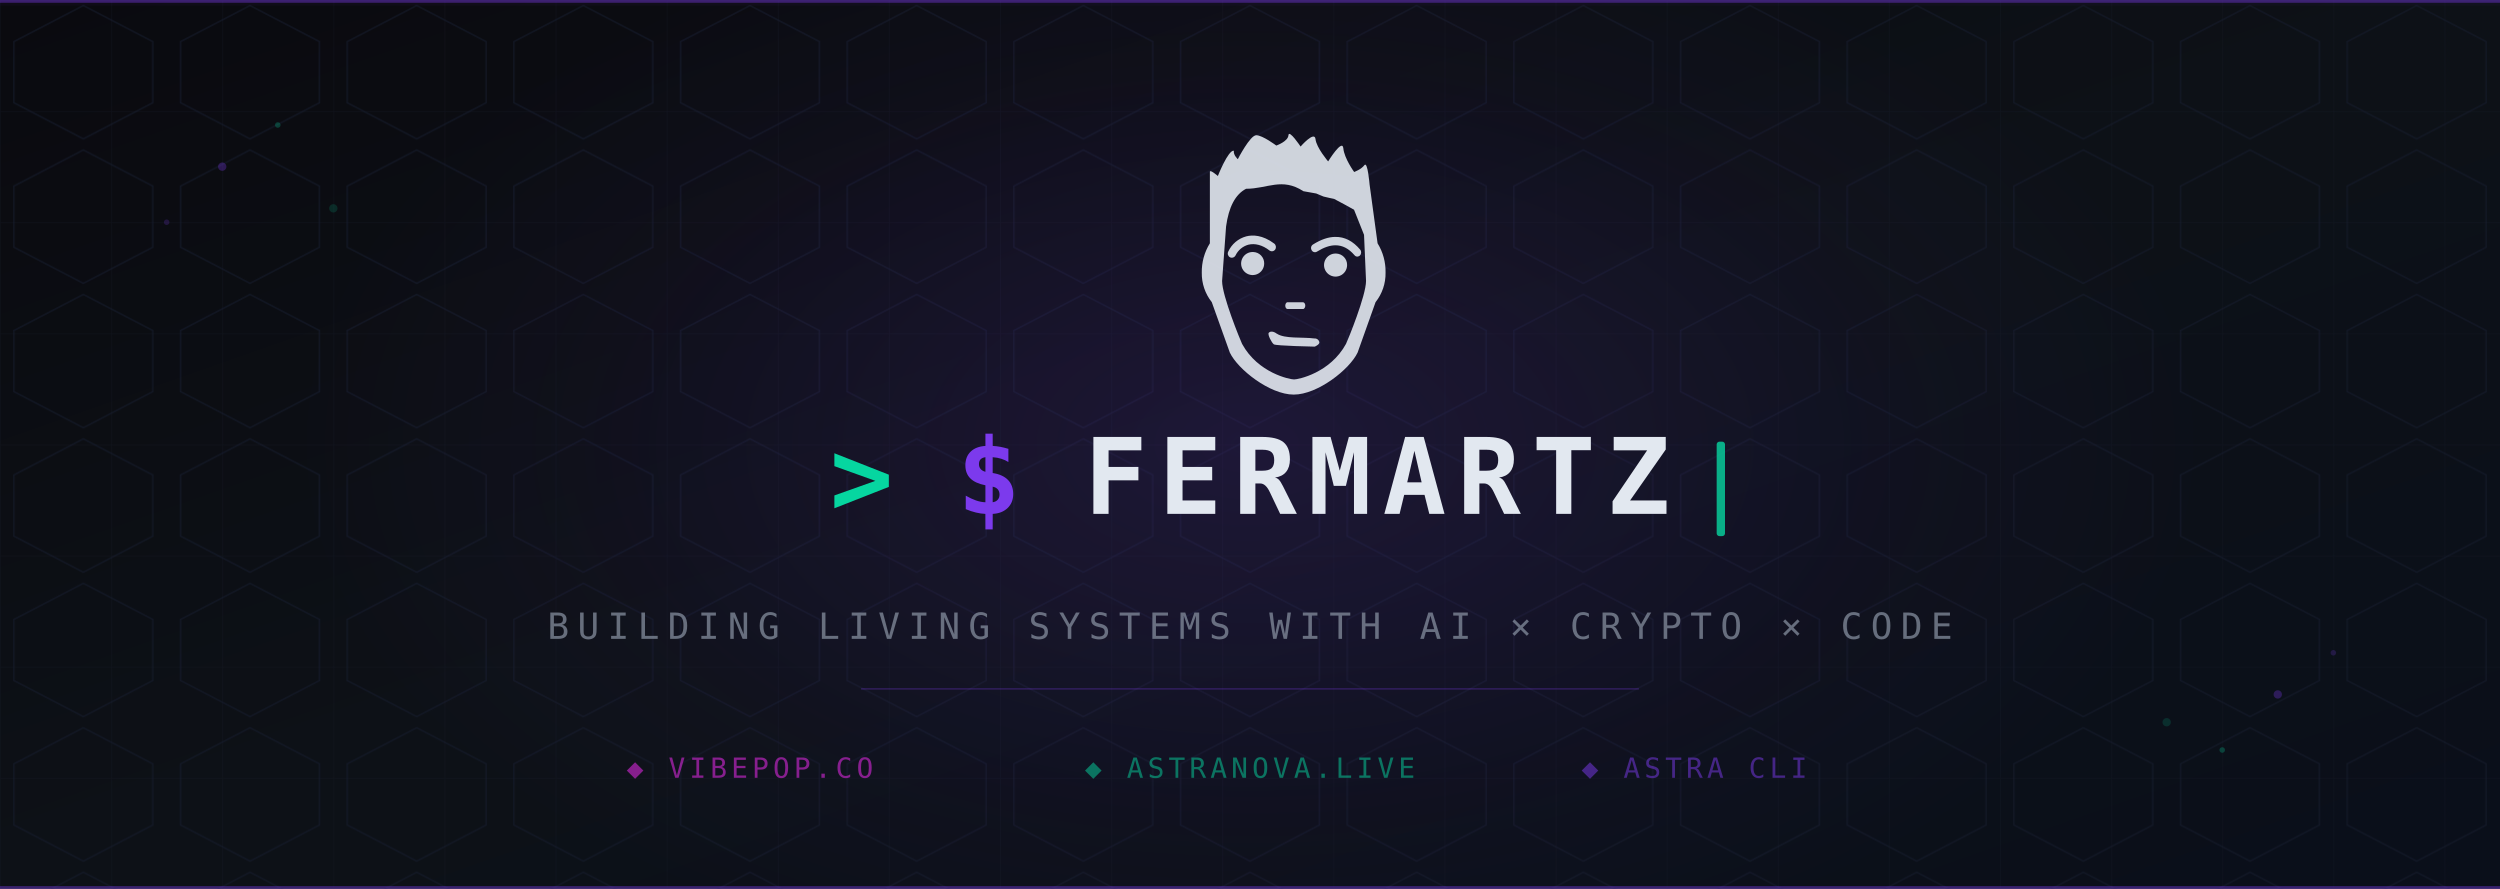
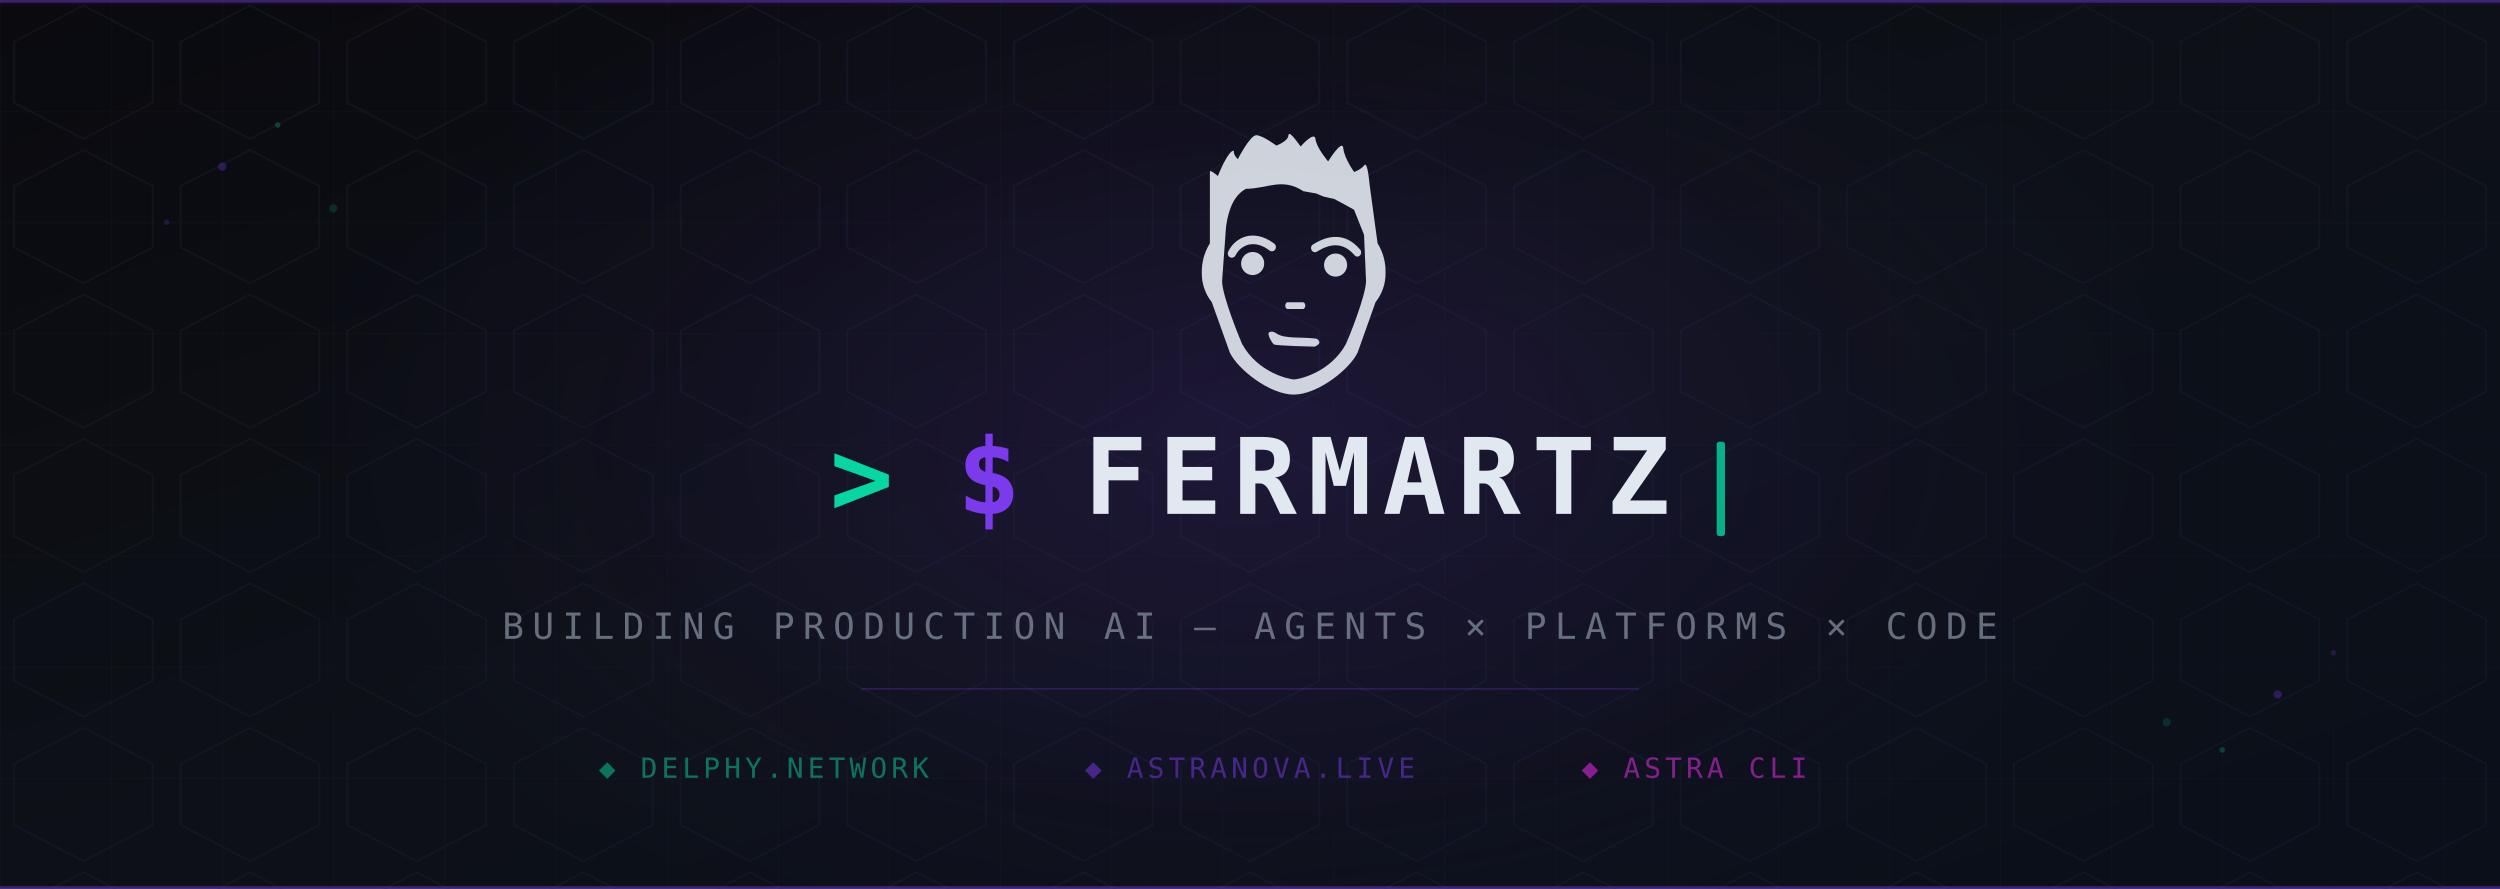
<svg xmlns="http://www.w3.org/2000/svg" viewBox="0 0 900 320" width="900" height="320">
  <defs>
    <linearGradient id="bg" x1="0%" y1="0%" x2="100%" y2="100%">
      <stop offset="0%" style="stop-color:#0a0a0f" />
      <stop offset="50%" style="stop-color:#0d1117" />
      <stop offset="100%" style="stop-color:#0a0f1a" />
    </linearGradient>
    <radialGradient id="glow" cx="50%" cy="50%" r="50%">
      <stop offset="0%" style="stop-color:#7c3aed;stop-opacity:0.15" />
      <stop offset="70%" style="stop-color:#7c3aed;stop-opacity:0.03" />
      <stop offset="100%" style="stop-color:#7c3aed;stop-opacity:0" />
    </radialGradient>
    <pattern id="grid" width="40" height="40" patternUnits="userSpaceOnUse">
      <path d="M 40 0 L 0 0 0 40" fill="none" stroke="#1a1f2e" stroke-width="0.5" />
    </pattern>
    <pattern id="hex" width="60" height="52" patternUnits="userSpaceOnUse" patternTransform="translate(0,0)">
      <polygon points="30,2 55,15 55,37 30,50 5,37 5,15" fill="none" stroke="#151b2b" stroke-width="0.6" />
    </pattern>
    <style>
      @keyframes blink {
        0%, 50% { opacity: 1; }
        51%, 100% { opacity: 0; }
      }
      .cursor { animation: blink 1.2s infinite; }
      @keyframes fadeIn {
        from { opacity: 0; }
        to { opacity: 1; }
      }
      @keyframes scanline {
        0% { transform: translateY(-320px); }
        100% { transform: translateY(320px); }
      }
      .scanline {
        animation: scanline 4s linear infinite;
      }
    </style>
  </defs>
  <rect width="900" height="320" fill="url(#bg)" />
  <rect width="900" height="320" fill="url(#hex)" opacity="0.6" />
  <rect width="900" height="320" fill="url(#grid)" opacity="0.3" />
  <ellipse cx="450" cy="160" rx="350" ry="200" fill="url(#glow)" />
  <rect class="scanline" x="0" y="0" width="900" height="2" fill="#7c3aed" opacity="0.04" />
  <rect x="0" y="0" width="900" height="1" fill="#7c3aed" opacity="0.4" />
  <rect x="0" y="319" width="900" height="1" fill="#7c3aed" opacity="0.4" />
  <circle cx="80" cy="60" r="1.5" fill="#7c3aed" opacity="0.3" />
  <circle cx="100" cy="45" r="1" fill="#06d6a0" opacity="0.25" />
  <circle cx="60" cy="80" r="1" fill="#7c3aed" opacity="0.2" />
  <circle cx="120" cy="75" r="1.5" fill="#06d6a0" opacity="0.15" />
  <circle cx="820" cy="250" r="1.5" fill="#7c3aed" opacity="0.3" />
  <circle cx="800" cy="270" r="1" fill="#06d6a0" opacity="0.25" />
  <circle cx="840" cy="235" r="1" fill="#7c3aed" opacity="0.2" />
  <circle cx="780" cy="260" r="1.5" fill="#06d6a0" opacity="0.15" />
  <g transform="translate(400, 30) scale(0.65)" fill="#e2e8f0" opacity="0.9">
    <path d="M80.4,28.74c3.47,0,11.09,5.72,11.09,5.72S98,32.2,98.22,28.74,104.94,35,104.94,35s7.75-8.91,8.26-4.12,7,12.37,7,12.37,7.9-12.87,8.41-7.28,6,13.13,6,13.13,3.91-1.4,5.69-3.79S143.15,56,143.15,56l4.43,32.59A29.75,29.75,0,0,1,152,104.89a25.43,25.43,0,0,1-5.53,16.29l-9.95,27.94c-4.42,9.31-22.11,23.27-35.38,23.27s-31-14-35.39-23.27l-10-27.94a25.49,25.49,0,0,1-5.53-16.29A29.76,29.76,0,0,1,54.7,88.6V49c0-1.53,4.42,2.32,4.42,2.32s5.73-14.5,8.85-14C67.64,39.78,70.18,42,70.18,42S76.94,28.75,80.4,28.74Zm26.07,31C94.65,52,86.56,58.4,74.75,58.4Q65.89,63,63.67,79.29h0l-2.21,30.19c0,8.12,10,32.5,11.07,34.82C81.39,160.55,99.11,164,101.32,164s19.93-3.48,28.79-19.73c1.11-2.32,11.08-26.7,11.08-34.82l-1.11-25.54L134.54,70,129,66.94,123.47,64s-4.88-1-5.82-1.3-1.2-.56-4.05-1.69M78.69,93.42a6.39,6.39,0,1,0,6.09,6.39,6.25,6.25,0,0,0-6.09-6.39m45.92.85a6.39,6.39,0,1,0,6.09,6.39,6.25,6.25,0,0,0-6.09-6.39M68.87,95.39a11.24,11.24,0,0,1,7.08-6c3.66-.93,7.87.12,11.85,3.25A2.22,2.22,0,0,0,90.9,92a2.46,2.46,0,0,0-.55-3.25c-6.53-4.88-12.07-4.88-15.5-4a15.37,15.37,0,0,0-10,8.48,2.38,2.38,0,0,0,1,3.13,3,3,0,0,0,1,.23A2.33,2.33,0,0,0,68.87,95.39Zm68.88,0a2.43,2.43,0,0,0,.22-3.25c-4-4.76-8.63-7.2-13.84-7.08q-5.64,0-12.29,4.18a2.26,2.26,0,0,0-.78,3.13,2.05,2.05,0,0,0,3,.81c3.77-2.32,7.09-3.48,10.19-3.48,3.88,0,7.31,1.74,10.52,5.46a2,2,0,0,0,1.66.81A2.52,2.52,0,0,0,137.75,95.43Zm-46,43.23c4.45,3,14,1.79,20.92,2.69a2.54,2.54,0,0,1,2.68,2.12c.09,1.31-2.57,2.4-2.57,2.4s-21.44-.42-22.65-1.27-3.58-5.43-2.83-6.37C88.19,137.1,90.12,137.38,91.74,138.66Zm5.91-17.37h8.6c.66,0,1.24.76,1.28,1.75s-.53,2-1.23,2H97.73c-.66,0-1.24-.76-1.27-1.76s.52-2,1.22-2" />
  </g>
  <g transform="translate(450, 185)">
    <text text-anchor="middle" y="0" font-family="'SF Mono', 'Fira Code', 'JetBrains Mono', 'Cascadia Code', Consolas, monospace" font-size="38" font-weight="700" letter-spacing="4">
      <tspan fill="#06d6a0" opacity="0.9">&gt;</tspan>
      <tspan fill="#7c3aed" opacity="0.8"> $ </tspan>
      <tspan fill="#e2e8f0">FERMARTZ</tspan>
    </text>
    <rect class="cursor" x="168" y="-26" width="3" height="34" fill="#06d6a0" opacity="0.8" rx="1" />
  </g>
  <text x="450" y="230" text-anchor="middle" font-family="'SF Mono', 'Fira Code', 'JetBrains Mono', Consolas, monospace" font-size="13" fill="#8b95a5" letter-spacing="3" opacity="0.7">
-     BUILDING LIVING SYSTEMS WITH AI × CRYPTO × CODE
+     BUILDING PRODUCTION AI — AGENTS × PLATFORMS × CODE
  </text>
  <line x1="310" y1="248" x2="590" y2="248" stroke="#7c3aed" stroke-width="0.5" opacity="0.3" />
  <g transform="translate(450, 280)" text-anchor="middle" font-family="'SF Mono', 'Fira Code', 'JetBrains Mono', Consolas, monospace" font-size="10" letter-spacing="1.5">
-     <text x="-180" fill="#fd2bff" opacity="0.5">◆ VIBEPOP.CO</text>
-     <text x="0" fill="#06d6a0" opacity="0.5">◆ ASTRANOVA.LIVE</text>
-     <text x="160" fill="#7c3aed" opacity="0.5">◆ ASTRA CLI</text>
+     <text x="-175" fill="#06d6a0" opacity="0.5">◆ DELPHY.NETWORK</text>
+     <text x="0" fill="#7c3aed" opacity="0.5">◆ ASTRANOVA.LIVE</text>
+     <text x="160" fill="#fd2bff" opacity="0.5">◆ ASTRA CLI</text>
  </g>
</svg>
